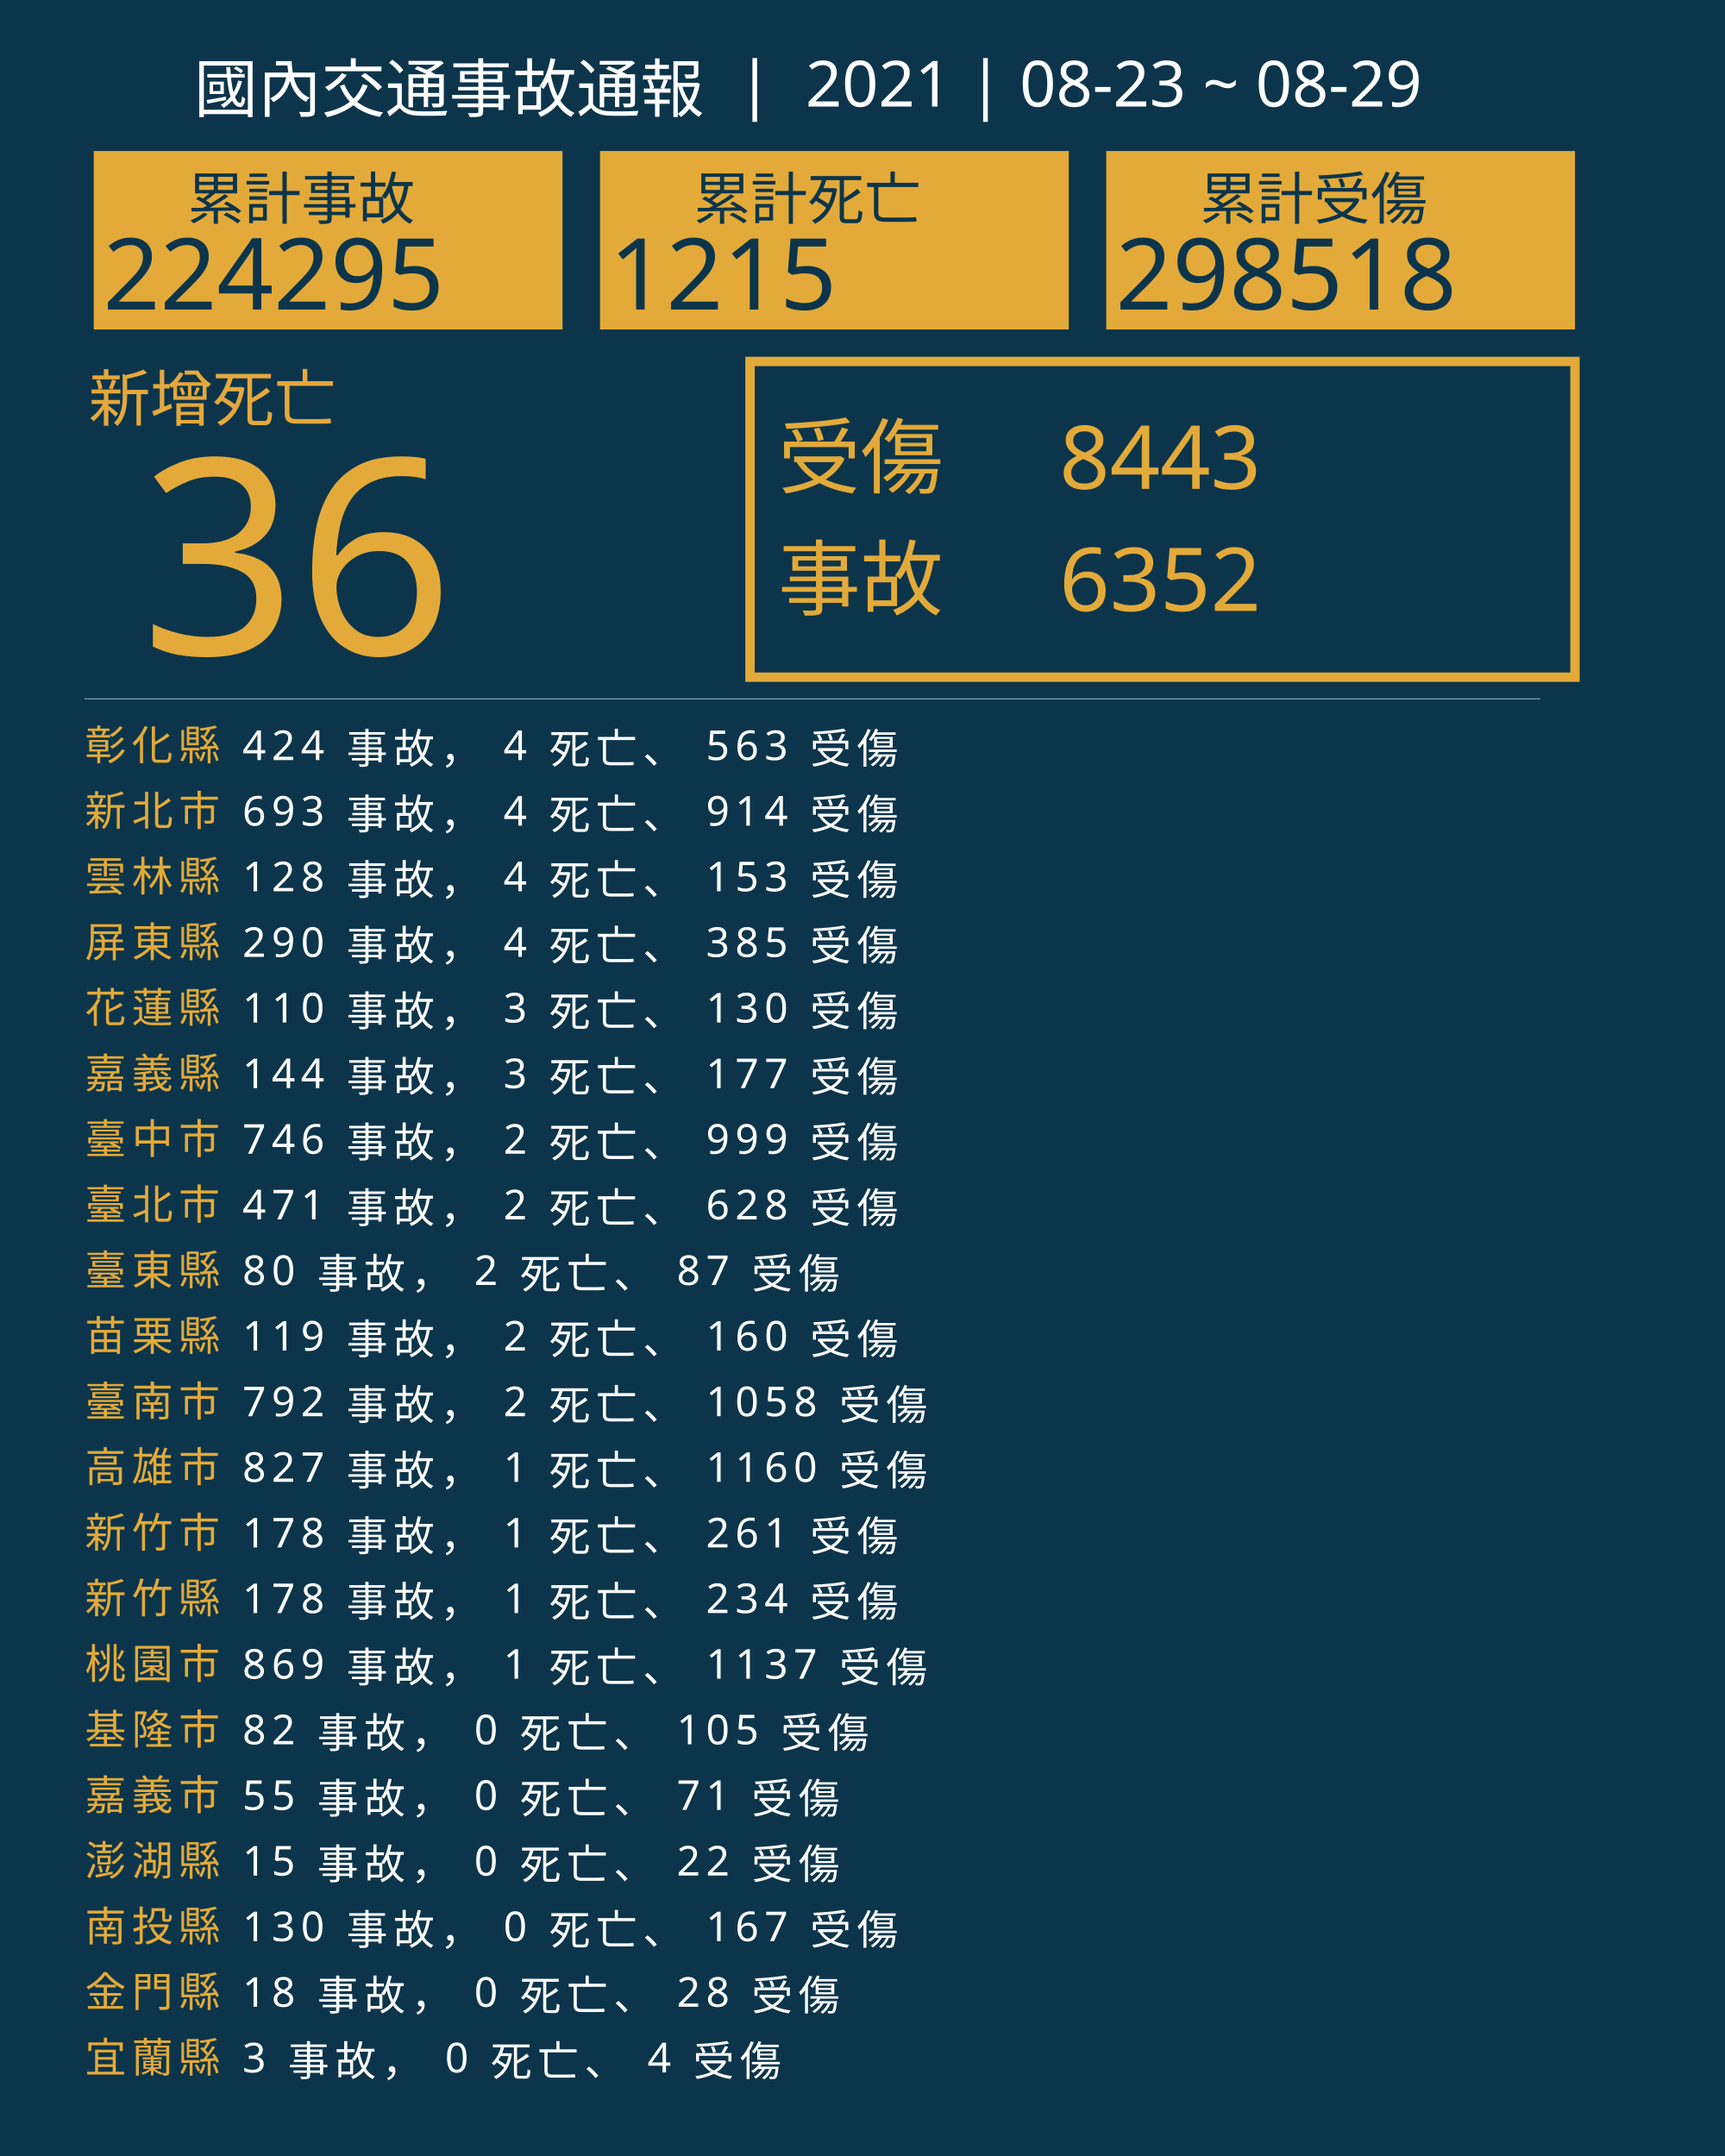
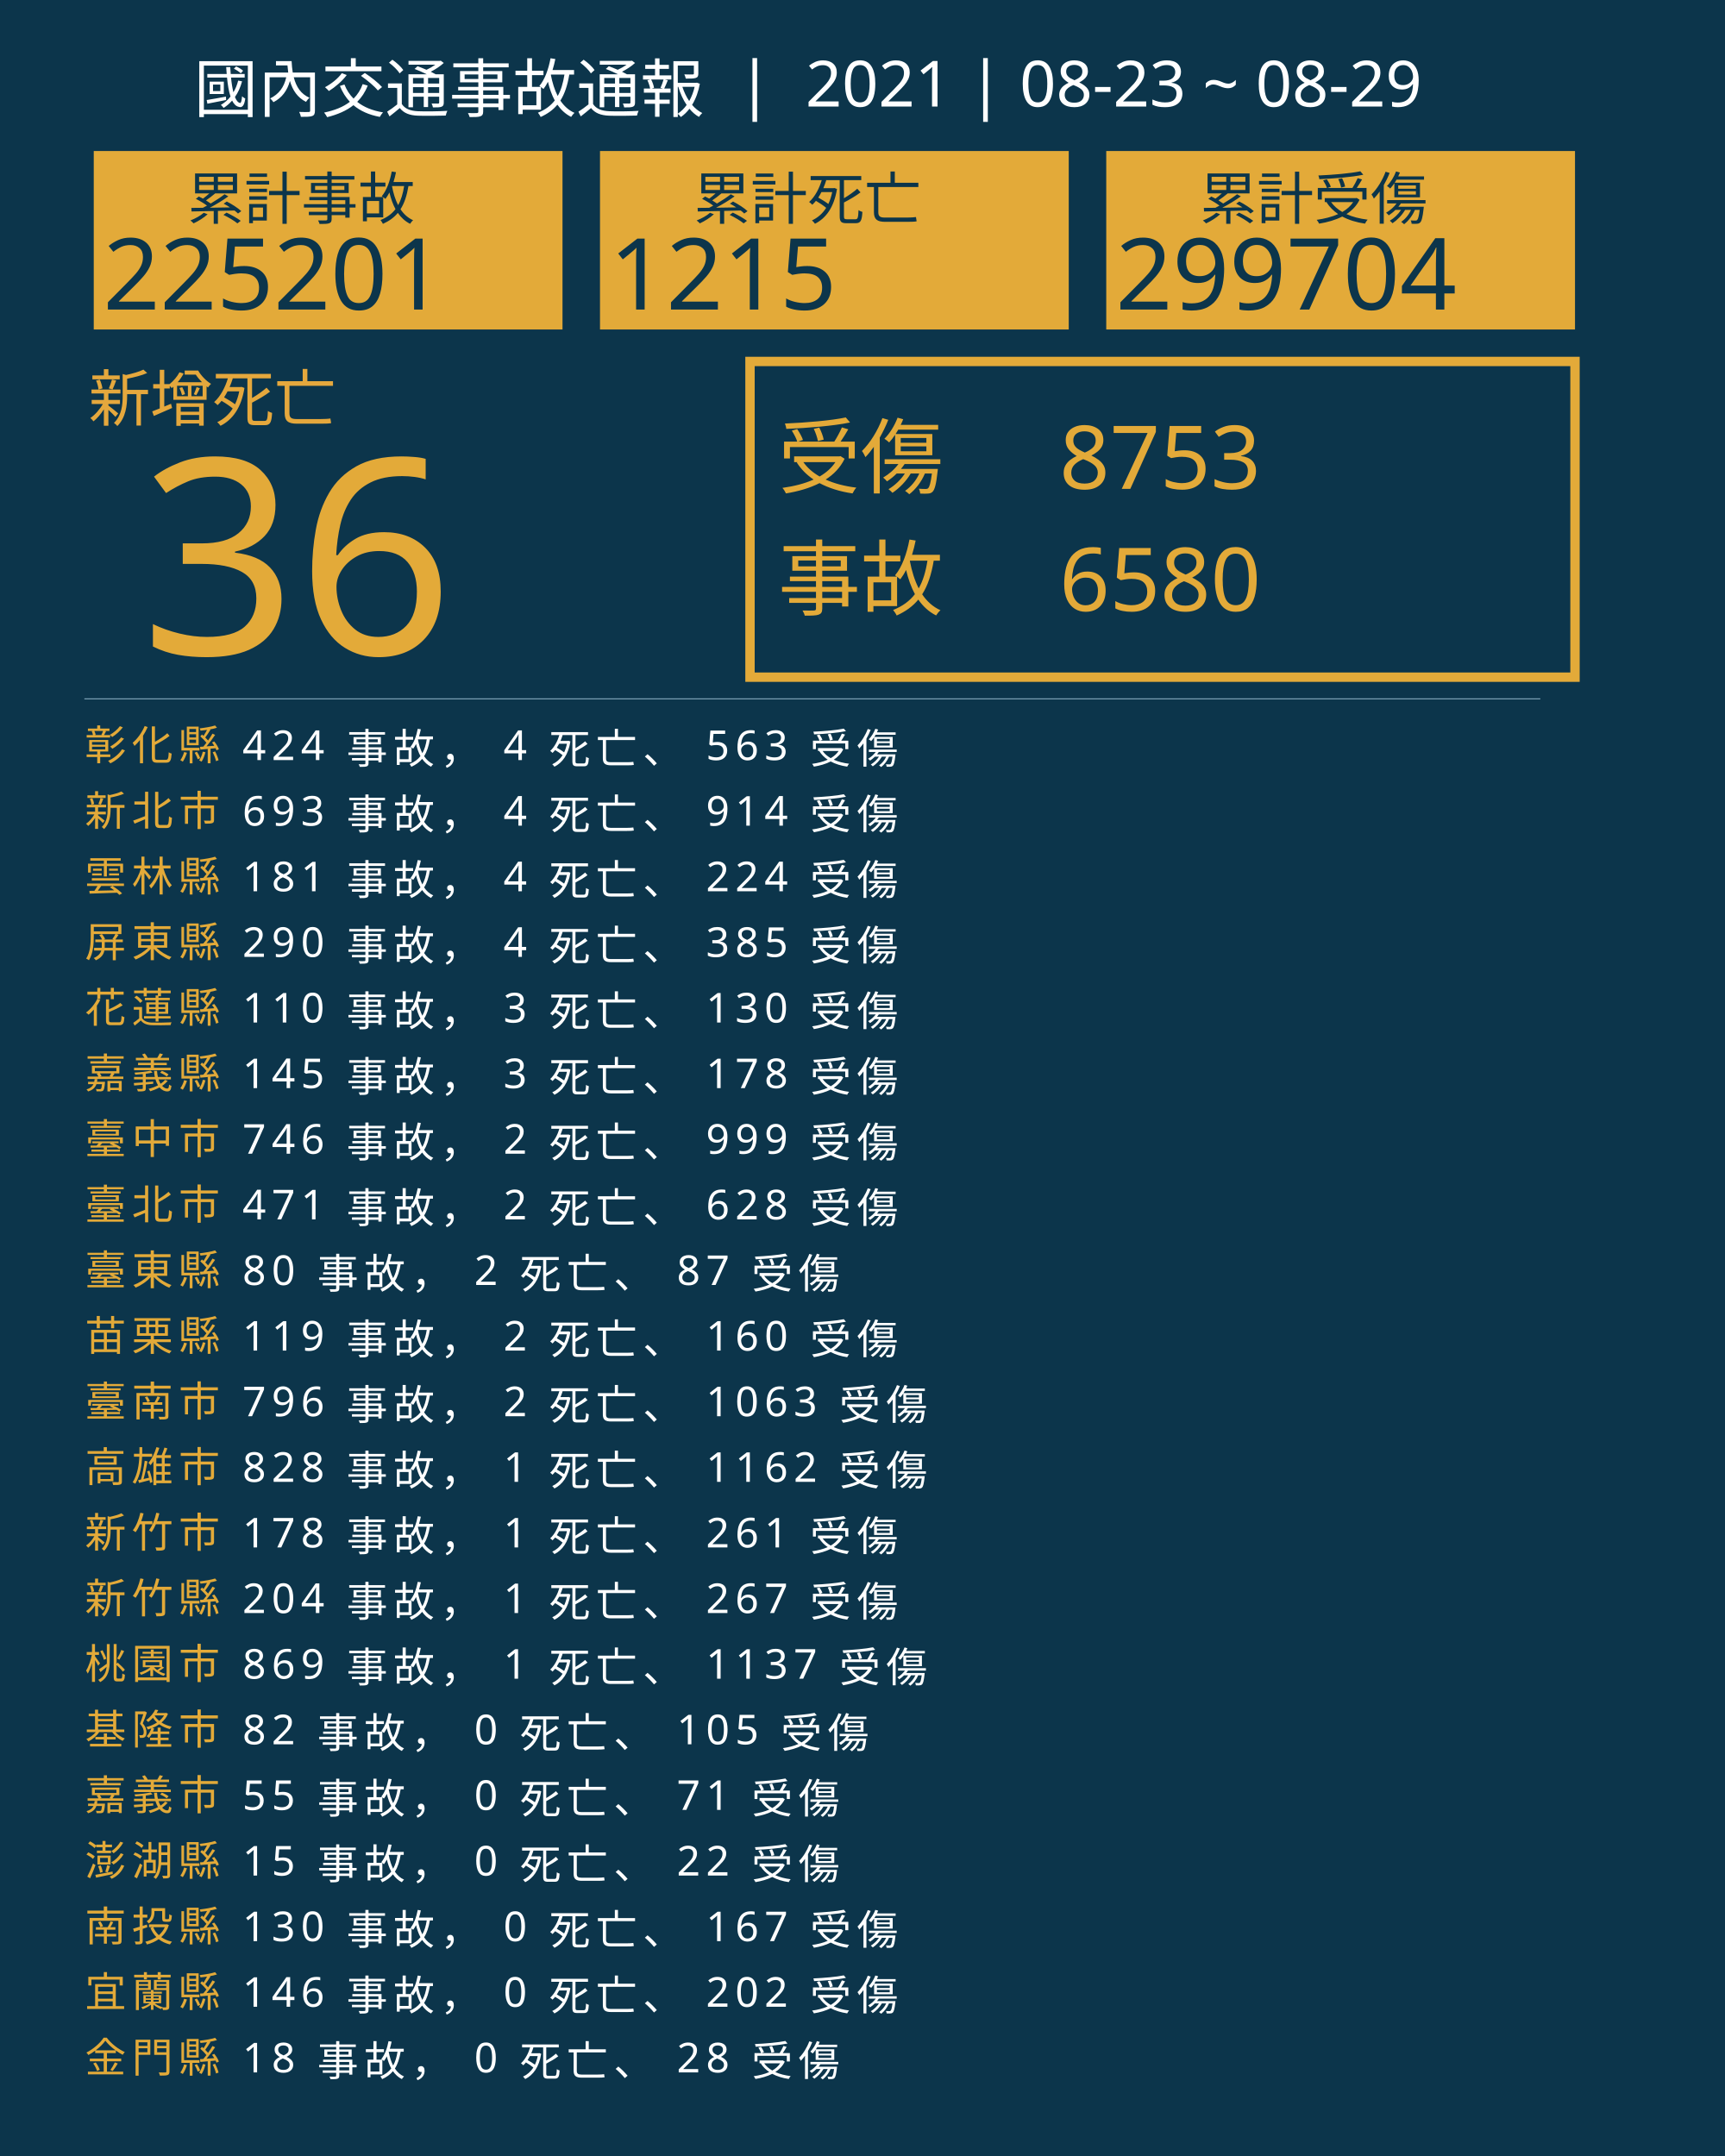
<svg xmlns="http://www.w3.org/2000/svg" version="1.1" id="圖層_1" x="0px" y="0px" viewBox="0 0 1840 2300" style="enable-background:new 0 0 1840 2300;" xml:space="preserve">
  <style type="text/css">
	.st0{fill:#0C354B;}
	.st1{fill:#E5A83D;}
	.st2{font-family:'NotoSansCJKtc-Bold-B5pc-H';}
	.st3{font-size:66px;}
	.st4{fill:#E3AA39;}
	.st5{font-family:'Arial-BoldMT';}
	.st6{font-size:291.776px;}
	.st7{fill:none;stroke:#E3AA39;stroke-miterlimit:10;stroke-width:10;}
	.st8{font-family:'NotoSansCJKtc-Light-B5pc-H';}
	.st9{font-size:88px;}
	.st10{font-family:'NotoSansCJKtc-Medium-B5pc-H';}
	.st11{font-size:94px;}
	.st12{fill:none;stroke:#8AAFC1;stroke-miterlimit:10;}
	.st13{font-size:60.649px;}
	.st14{font-size:106px;}
	.st15{fill:none;}
	.st16{font-size:44px;}
	.st17{letter-spacing:6;}
	.st18{fill:#FFFFFF;}
	.st19{letter-spacing:1;}
	.st20{font-size:68px;}
</style>
  <rect class="st0" width="1840" height="2300" />
  <text transform="matrix(1 0 0 1 94.5001 449.017)" class="st1 st2 st3">新增死亡</text>
  <g>
    <text transform="matrix(1 0 0 1 150 698.1412)" class="st4 st5 st6">36</text>
  </g>
  <g>
    <rect x="800" y="385.6" class="st7" width="880" height="336.8" />
    <g>
      <text transform="matrix(1 0 0 1 830 519.593)" class="st4 st8 st9">受傷</text>
-       <text transform="matrix(1 0 0 1 1130 521.5084)" class="st4 st10 st11">8443</text>
-       <text transform="matrix(1 0 0 1 1130 651.7274)" class="st4 st10 st11">6352</text>
+       <text transform="matrix(1 0 0 1 1130 521.5084)" class="st4 st10 st11">8753</text>
+       <text transform="matrix(1 0 0 1 1130 651.7274)" class="st4 st10 st11">6580</text>
      <text transform="matrix(1 0 0 1 830 649.4965)" class="st4 st8 st9">事故</text>
    </g>
  </g>
  <line class="st12" x1="90" y1="745.5" x2="1643" y2="745.5" />
  <g>
    <g>
      <rect x="100" y="161.1" class="st4" width="500" height="190.4" />
      <g>
        <text transform="matrix(1 0 0 1 200 233.9079)" class="st0 st10 st13">累計事故</text>
        <g>
-           <text transform="matrix(1 0 0 1 110 330.2121)" class="st0 st5 st14">224295</text>
+           <text transform="matrix(1 0 0 1 110 330.2121)" class="st0 st5 st14">225201</text>
        </g>
      </g>
    </g>
    <g>
      <rect x="640" y="161.1" class="st4" width="500" height="190.4" />
      <g>
        <text transform="matrix(1 0 0 1 740 233.908)" class="st0 st10 st13">累計死亡</text>
        <g>
          <text transform="matrix(1 0 0 1 650 330.2122)" class="st0 st5 st14">1215</text>
        </g>
      </g>
    </g>
    <g>
      <rect x="1180" y="161.1" class="st4" width="500" height="190.4" />
      <g>
        <text transform="matrix(1 0 0 1 1280 233.908)" class="st0 st10 st13">累計受傷</text>
        <g>
-           <text transform="matrix(1 0 0 1 1190 330.2122)" class="st0 st5 st14">298518</text>
+           <text transform="matrix(1 0 0 1 1190 330.2122)" class="st0 st5 st14">299704</text>
        </g>
      </g>
    </g>
  </g>
  <rect x="90.6" y="772.1" class="st15" width="1141.8" height="314.8" />
  <text transform="matrix(1 0 0 1 90.5591 810.7965)">
    <tspan x="0" y="0" class="st4 st10 st16 st17">彰化縣</tspan>
    <tspan x="150.6" y="0" class="st18 st10 st16 st17"> 424 事故， 4 死亡、 563 受傷</tspan>
    <tspan x="0" y="70" class="st4 st10 st16 st17">新北市</tspan>
    <tspan x="150.6" y="70" class="st18 st10 st16 st17"> 693 事故， 4 死亡、 914 受傷</tspan>
    <tspan x="0" y="140" class="st4 st10 st16 st17">雲林縣</tspan>
-     <tspan x="150.6" y="140" class="st18 st10 st16 st17"> 128 事故， 4 死亡、 153 受傷</tspan>
+     <tspan x="150.6" y="140" class="st18 st10 st16 st17"> 181 事故， 4 死亡、 224 受傷</tspan>
    <tspan x="0" y="210" class="st4 st10 st16 st17">屏東縣</tspan>
    <tspan x="150.6" y="210" class="st18 st10 st16 st17"> 290 事故， 4 死亡、 385 受傷</tspan>
    <tspan x="0" y="280" class="st4 st10 st16 st17">花蓮縣</tspan>
    <tspan x="150.6" y="280" class="st18 st10 st16 st17"> 110 事故， 3 死亡、 130 受傷</tspan>
    <tspan x="0" y="350" class="st4 st10 st16 st17">嘉義縣</tspan>
-     <tspan x="150.6" y="350" class="st18 st10 st16 st17"> 144 事故， 3 死亡、 177 受傷</tspan>
+     <tspan x="150.6" y="350" class="st18 st10 st16 st17"> 145 事故， 3 死亡、 178 受傷</tspan>
    <tspan x="0" y="420" class="st4 st10 st16 st17">臺中市</tspan>
    <tspan x="150.6" y="420" class="st18 st10 st16 st17"> 746 事故， 2 死亡、 999 受傷</tspan>
    <tspan x="0" y="490" class="st4 st10 st16 st17">臺北市</tspan>
    <tspan x="150.6" y="490" class="st18 st10 st16 st17"> 471 事故， 2 死亡、 628 受傷</tspan>
    <tspan x="0" y="560" class="st4 st10 st16 st17">臺東縣</tspan>
    <tspan x="150.6" y="560" class="st18 st10 st16 st17"> 80 事故， 2 死亡、 87 受傷</tspan>
    <tspan x="0" y="630" class="st4 st10 st16 st17">苗栗縣</tspan>
    <tspan x="150.6" y="630" class="st18 st10 st16 st17"> 119 事故， 2 死亡、 160 受傷</tspan>
    <tspan x="0" y="700" class="st4 st10 st16 st17">臺南市</tspan>
-     <tspan x="150.6" y="700" class="st18 st10 st16 st17"> 792 事故， 2 死亡、 1058 受傷</tspan>
+     <tspan x="150.6" y="700" class="st18 st10 st16 st17"> 796 事故， 2 死亡、 1063 受傷</tspan>
    <tspan x="0" y="770" class="st4 st10 st16 st17">高雄市</tspan>
-     <tspan x="150.6" y="770" class="st18 st10 st16 st17"> 827 事故， 1 死亡、 1160 受傷</tspan>
+     <tspan x="150.6" y="770" class="st18 st10 st16 st17"> 828 事故， 1 死亡、 1162 受傷</tspan>
    <tspan x="0" y="840" class="st4 st10 st16 st17">新竹市</tspan>
    <tspan x="150.6" y="840" class="st18 st10 st16 st17"> 178 事故， 1 死亡、 261 受傷</tspan>
    <tspan x="0" y="910" class="st4 st10 st16 st17">新竹縣</tspan>
-     <tspan x="150.6" y="910" class="st18 st10 st16 st17"> 178 事故， 1 死亡、 234 受傷</tspan>
+     <tspan x="150.6" y="910" class="st18 st10 st16 st17"> 204 事故， 1 死亡、 267 受傷</tspan>
    <tspan x="0" y="980" class="st4 st10 st16 st17">桃園市</tspan>
    <tspan x="150.6" y="980" class="st18 st10 st16 st17"> 869 事故， 1 死亡、 1137 受傷</tspan>
    <tspan x="0" y="1050" class="st4 st10 st16 st17">基隆市</tspan>
    <tspan x="150.6" y="1050" class="st18 st10 st16 st17"> 82 事故， 0 死亡、 105 受傷</tspan>
    <tspan x="0" y="1120" class="st4 st10 st16 st17">嘉義市</tspan>
    <tspan x="150.6" y="1120" class="st18 st10 st16 st17"> 55 事故， 0 死亡、 71 受傷</tspan>
    <tspan x="0" y="1190" class="st4 st10 st16 st17">澎湖縣</tspan>
    <tspan x="150.6" y="1190" class="st18 st10 st16 st17"> 15 事故， 0 死亡、 22 受傷</tspan>
    <tspan x="0" y="1260" class="st4 st10 st16 st17">南投縣</tspan>
    <tspan x="150.6" y="1260" class="st18 st10 st16 st17"> 130 事故， 0 死亡、 167 受傷</tspan>
-     <tspan x="0" y="1330" class="st4 st10 st16 st17">金門縣</tspan>
-     <tspan x="150.6" y="1330" class="st18 st10 st16 st17"> 18 事故， 0 死亡、 28 受傷</tspan>
-     <tspan x="0" y="1400" class="st4 st10 st16 st17">宜蘭縣</tspan>
-     <tspan x="150.6" y="1400" class="st18 st10 st16 st17"> 3 事故， 0 死亡、 4 受傷</tspan>
+     <tspan x="0" y="1330" class="st4 st10 st16 st17">宜蘭縣</tspan>
+     <tspan x="150.6" y="1330" class="st18 st10 st16 st17"> 146 事故， 0 死亡、 202 受傷</tspan>
+     <tspan x="0" y="1400" class="st4 st10 st16 st17">金門縣</tspan>
+     <tspan x="150.6" y="1400" class="st18 st10 st16 st17"> 18 事故， 0 死亡、 28 受傷</tspan>
  </text>
  <text transform="matrix(1 0 0 1 207 119.2712)" class="st18 st8 st20">國內交通事故通報  |  2021 | 08-23 ~ 08-29</text>
</svg>
